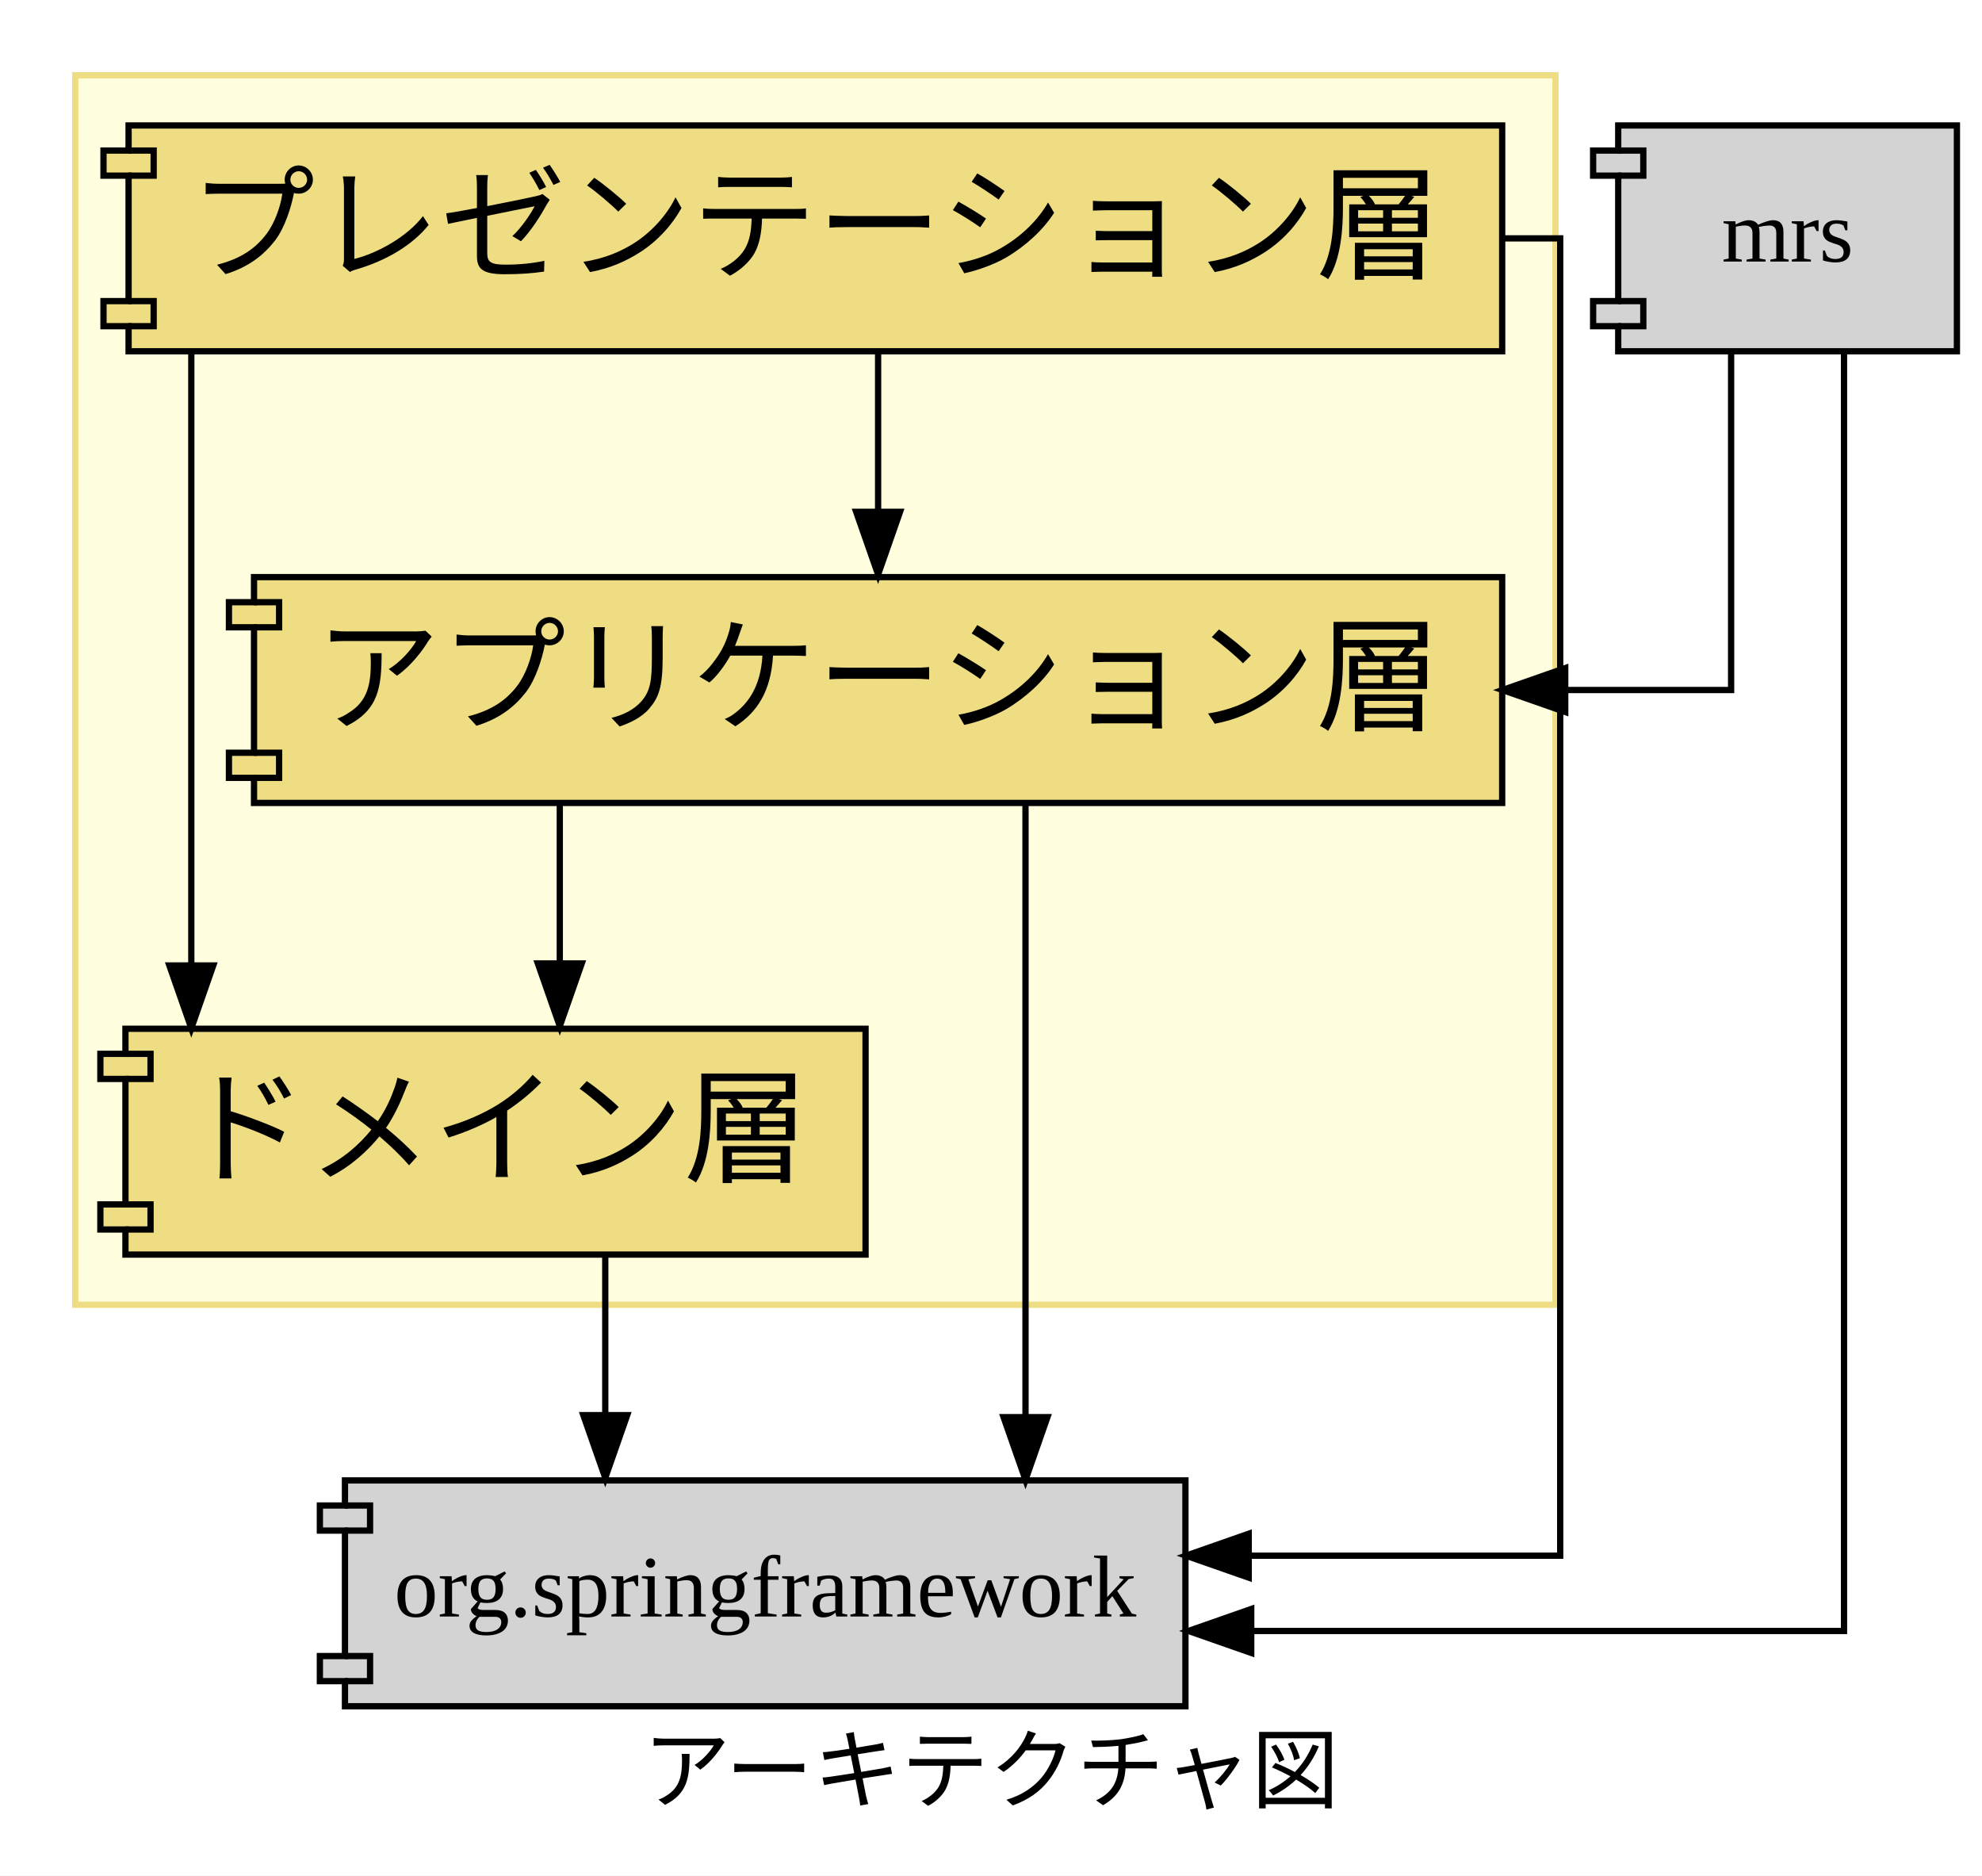
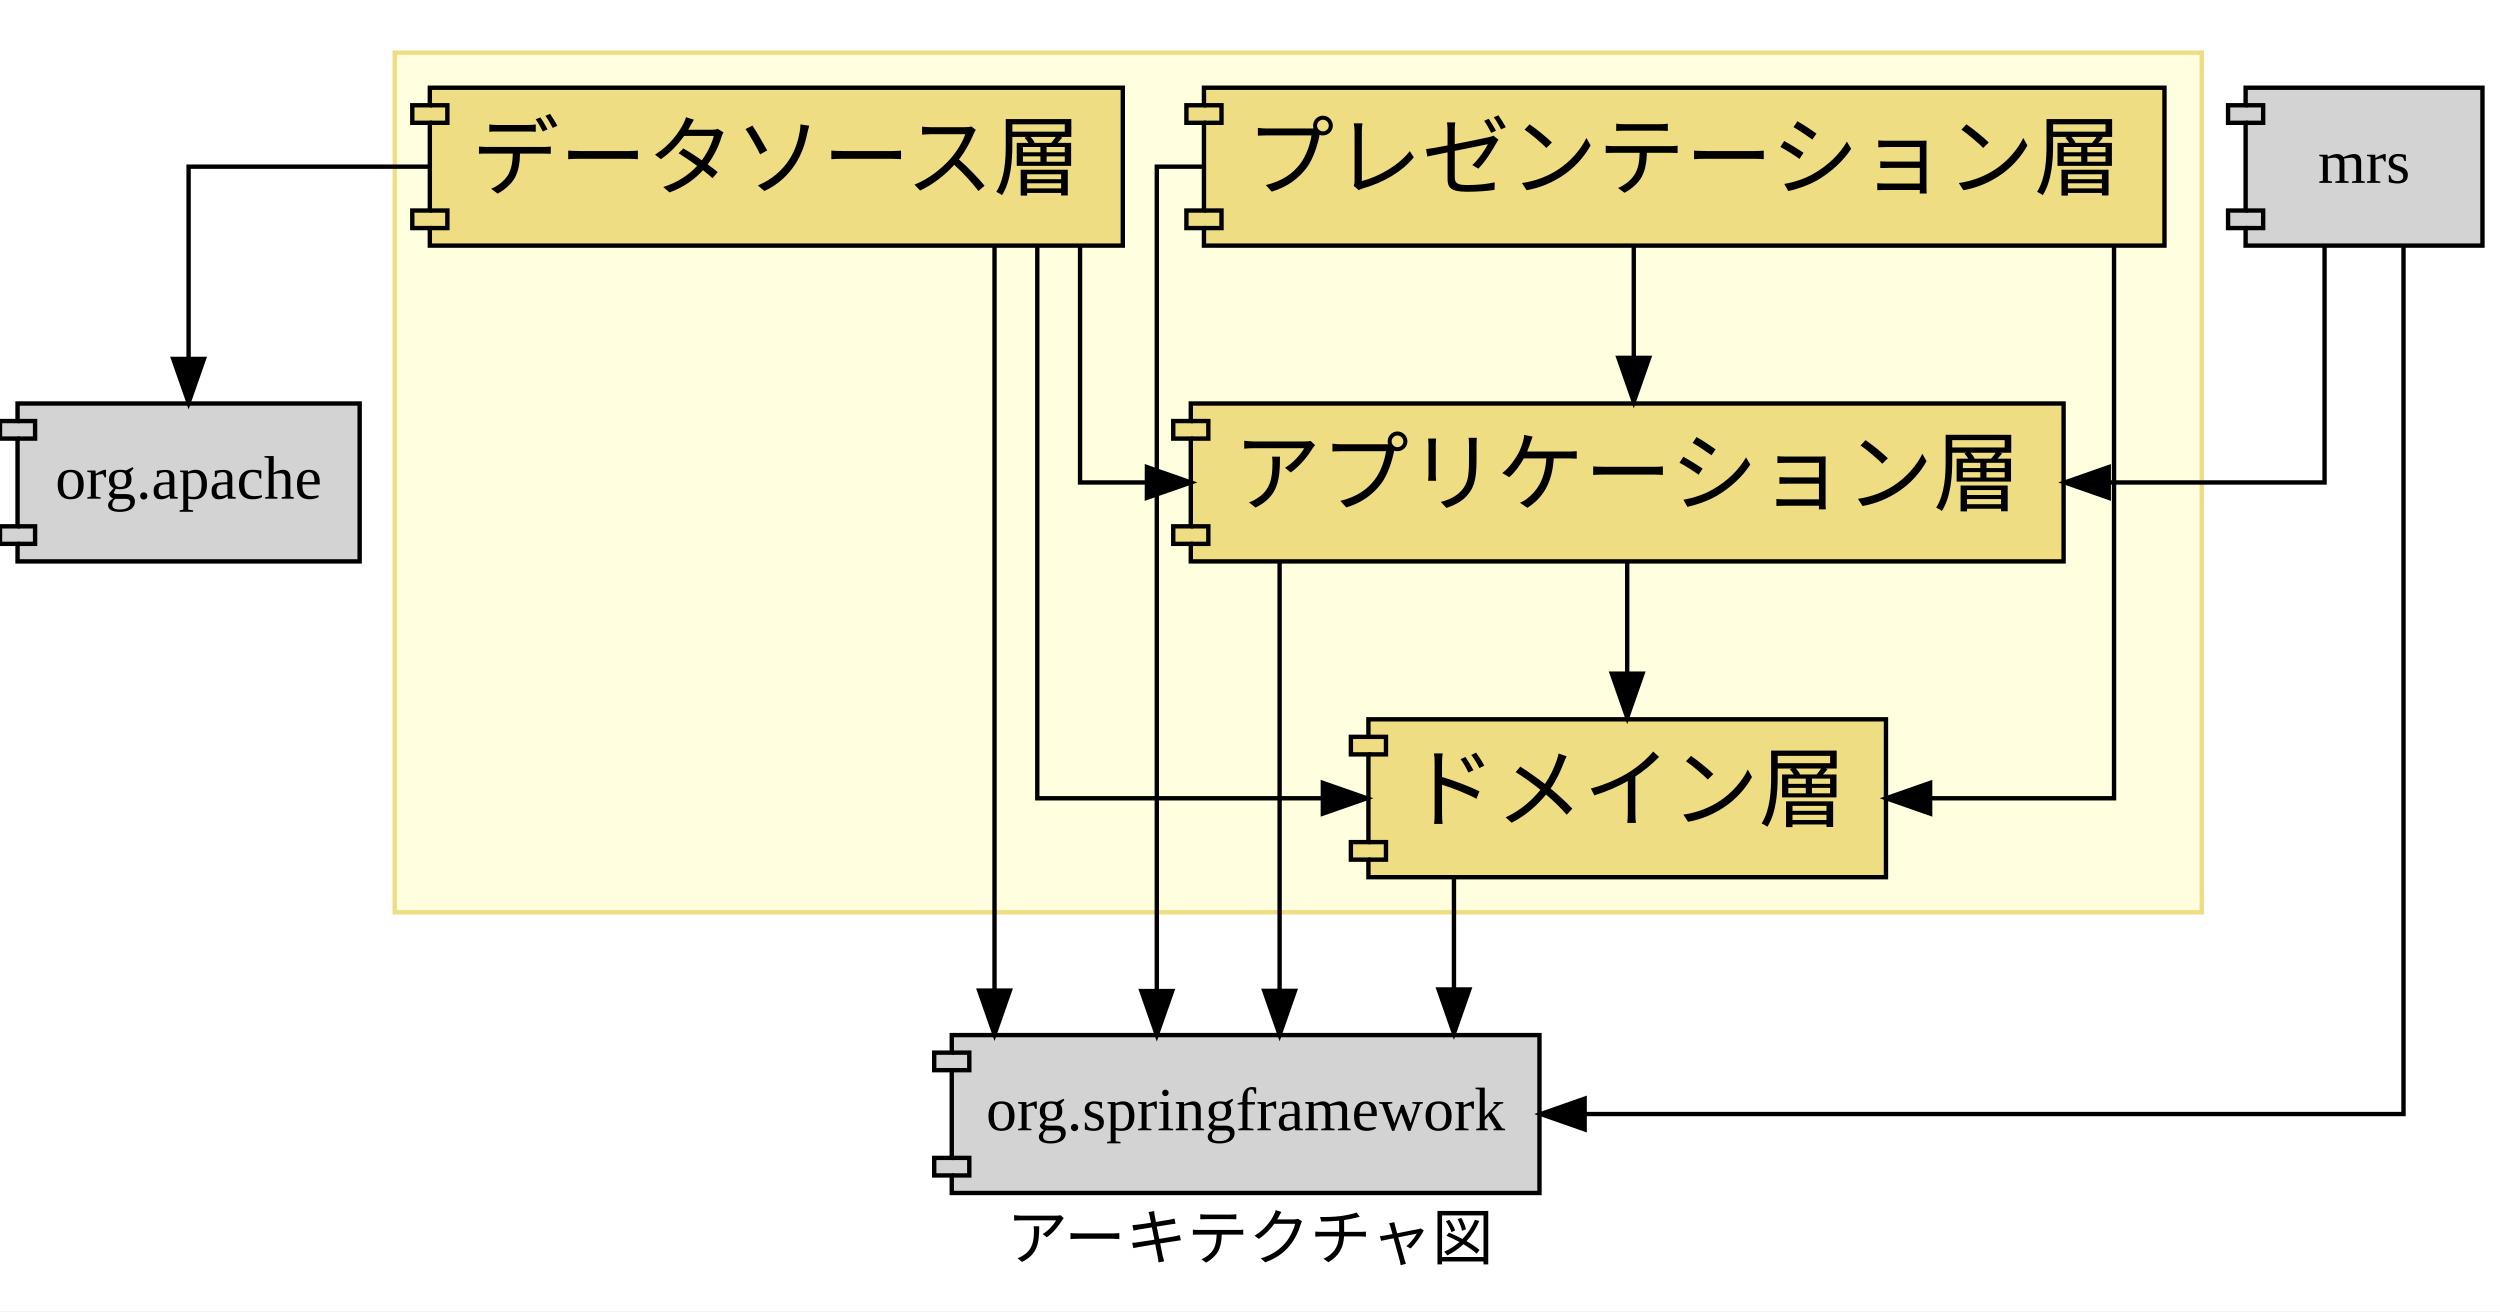
- <svg xmlns="http://www.w3.org/2000/svg" width="316pt" height="299pt" viewBox="0.00 0.00 316.00 299.00">
+ <svg xmlns="http://www.w3.org/2000/svg" width="570pt" height="299pt" viewBox="0.00 0.00 570.00 299.00">
  <g id="graph0" class="graph" transform="scale(1 1) rotate(0) translate(4 295)">
-     <polygon fill="white" stroke="transparent" points="-4,4 -4,-295 312,-295 312,4 -4,4" />
-     <text text-anchor="middle" x="154" y="-7.8" font-family="Times New Roman,serif" font-size="14.00">アーキテクチャ図
+     <polygon fill="white" stroke="transparent" points="-4,4 -4,-295 566,-295 566,4 -4,4" />
+     <text text-anchor="middle" x="281" y="-7.8" font-family="Times New Roman,serif" font-size="14.00">アーキテクチャ図
        </text>
    <g id="clust1" class="cluster">
-       <polygon fill="lightyellow" stroke="#eedd82" points="8,-87 8,-283 244,-283 244,-87 8,-87" />
+       <polygon fill="lightyellow" stroke="#eedd82" points="86,-87 86,-283 498,-283 498,-87 86,-87" />
    </g>
    <g id="node1" class="node">
-       <polygon fill="#eedd82" stroke="black" points="235.5,-203 36.5,-203 36.5,-199 32.5,-199 32.5,-195 36.5,-195 36.5,-175 32.5,-175 32.5,-171 36.5,-171 36.5,-167 235.5,-167 235.5,-203" />
-       <polyline fill="none" stroke="black" points="36.5,-199 40.5,-199 40.5,-195 36.5,-195 " />
-       <polyline fill="none" stroke="black" points="36.5,-175 40.5,-175 40.5,-171 36.5,-171 " />
-       <text text-anchor="middle" x="136" y="-180" font-family="Times New Roman,serif" font-size="20.00">
+       <polygon fill="#eedd82" stroke="black" points="466.5,-203 267.5,-203 267.5,-199 263.5,-199 263.5,-195 267.5,-195 267.5,-175 263.5,-175 263.5,-171 267.5,-171 267.5,-167 466.5,-167 466.5,-203" />
+       <polyline fill="none" stroke="black" points="267.5,-199 271.5,-199 271.5,-195 267.5,-195 " />
+       <polyline fill="none" stroke="black" points="267.5,-175 271.5,-175 271.5,-171 267.5,-171 " />
+       <text text-anchor="middle" x="367" y="-180" font-family="Times New Roman,serif" font-size="20.00">
                アプリケーション層
            </text>
    </g>
    <g id="node2" class="node">
-       <polygon fill="#eedd82" stroke="black" points="134,-131 16,-131 16,-127 12,-127 12,-123 16,-123 16,-103 12,-103 12,-99 16,-99 16,-95 134,-95 134,-131" />
-       <polyline fill="none" stroke="black" points="16,-127 20,-127 20,-123 16,-123 " />
-       <polyline fill="none" stroke="black" points="16,-103 20,-103 20,-99 16,-99 " />
-       <text text-anchor="middle" x="75" y="-108" font-family="Times New Roman,serif" font-size="20.00">ドメイン層
+       <polygon fill="#eedd82" stroke="black" points="426,-131 308,-131 308,-127 304,-127 304,-123 308,-123 308,-103 304,-103 304,-99 308,-99 308,-95 426,-95 426,-131" />
+       <polyline fill="none" stroke="black" points="308,-127 312,-127 312,-123 308,-123 " />
+       <polyline fill="none" stroke="black" points="308,-103 312,-103 312,-99 308,-99 " />
+       <text text-anchor="middle" x="367" y="-108" font-family="Times New Roman,serif" font-size="20.00">ドメイン層
+             </text>
+     </g>
+     <g id="edge7" class="edge">
+       <path fill="none" stroke="black" d="M367,-166.83C367,-166.83 367,-141.41 367,-141.41" />
+       <polygon fill="black" stroke="black" points="370.5,-141.41 367,-131.41 363.5,-141.41 370.5,-141.41" />
+     </g>
+     <g id="node5" class="node">
+       <polygon fill="lightgrey" stroke="black" points="347,-59 213,-59 213,-55 209,-55 209,-51 213,-51 213,-31 209,-31 209,-27 213,-27 213,-23 347,-23 347,-59" />
+       <polyline fill="none" stroke="black" points="213,-55 217,-55 217,-51 213,-51 " />
+       <polyline fill="none" stroke="black" points="213,-31 217,-31 217,-27 213,-27 " />
+       <text text-anchor="middle" x="280" y="-37.3" font-family="Times New Roman,serif" font-size="14.00">
+                 org.springframework
            </text>
    </g>
    <g id="edge5" class="edge">
-       <path fill="none" stroke="black" d="M85.25,-166.83C85.25,-166.83 85.25,-141.41 85.25,-141.41" />
-       <polygon fill="black" stroke="black" points="88.75,-141.41 85.25,-131.41 81.75,-141.41 88.75,-141.41" />
+       <path fill="none" stroke="black" d="M287.75,-166.76C287.75,-166.76 287.75,-69.09 287.75,-69.09" />
+       <polygon fill="black" stroke="black" points="291.25,-69.09 287.75,-59.09 284.25,-69.09 291.25,-69.09" />
+     </g>
+     <g id="edge6" class="edge">
+       <path fill="none" stroke="black" d="M327.5,-94.83C327.5,-94.83 327.5,-69.41 327.5,-69.41" />
+       <polygon fill="black" stroke="black" points="331,-69.41 327.5,-59.41 324,-69.41 331,-69.41" />
+     </g>
+     <g id="node3" class="node">
+       <polygon fill="#eedd82" stroke="black" points="252,-275 94,-275 94,-271 90,-271 90,-267 94,-267 94,-247 90,-247 90,-243 94,-243 94,-239 252,-239 252,-275" />
+       <polyline fill="none" stroke="black" points="94,-271 98,-271 98,-267 94,-267 " />
+       <polyline fill="none" stroke="black" points="94,-247 98,-247 98,-243 94,-243 " />
+       <text text-anchor="middle" x="173" y="-252" font-family="Times New Roman,serif" font-size="20.00">データソース層
+             </text>
+     </g>
+     <g id="edge1" class="edge">
+       <path fill="none" stroke="black" d="M242.25,-238.83C242.25,-217.5 242.25,-185 242.25,-185 242.25,-185 257.5,-185 257.5,-185" />
+       <polygon fill="black" stroke="black" points="257.5,-188.5 267.5,-185 257.49,-181.5 257.5,-188.5" />
+     </g>
+     <g id="edge8" class="edge">
+       <path fill="none" stroke="black" d="M232.5,-238.76C232.5,-200.01 232.5,-113 232.5,-113 232.5,-113 297.61,-113 297.61,-113" />
+       <polygon fill="black" stroke="black" points="297.61,-116.5 307.61,-113 297.61,-109.5 297.61,-116.5" />
+     </g>
+     <g id="edge2" class="edge">
+       <path fill="none" stroke="black" d="M222.75,-238.96C222.75,-238.96 222.75,-69.15 222.75,-69.15" />
+       <polygon fill="black" stroke="black" points="226.25,-69.15 222.75,-59.15 219.25,-69.15 226.25,-69.15" />
+     </g>
+     <g id="node7" class="node">
+       <polygon fill="lightgrey" stroke="black" points="78,-203 0,-203 0,-199 -4,-199 -4,-195 0,-195 0,-175 -4,-175 -4,-171 0,-171 0,-167 78,-167 78,-203" />
+       <polyline fill="none" stroke="black" points="0,-199 4,-199 4,-195 0,-195 " />
+       <polyline fill="none" stroke="black" points="0,-175 4,-175 4,-171 0,-171 " />
+       <text text-anchor="middle" x="39" y="-181.3" font-family="Times New Roman,serif" font-size="14.00">
+                 org.apache
+             </text>
+     </g>
+     <g id="edge12" class="edge">
+       <path fill="none" stroke="black" d="M93.89,-257C64.88,-257 39,-257 39,-257 39,-257 39,-213.17 39,-213.17" />
+       <polygon fill="black" stroke="black" points="42.5,-213.17 39,-203.17 35.5,-213.17 42.5,-213.17" />
    </g>
    <g id="node4" class="node">
-       <polygon fill="lightgrey" stroke="black" points="185,-59 51,-59 51,-55 47,-55 47,-51 51,-51 51,-31 47,-31 47,-27 51,-27 51,-23 185,-23 185,-59" />
-       <polyline fill="none" stroke="black" points="51,-55 55,-55 55,-51 51,-51 " />
-       <polyline fill="none" stroke="black" points="51,-31 55,-31 55,-27 51,-27 " />
-       <text text-anchor="middle" x="118" y="-37.3" font-family="Times New Roman,serif" font-size="14.00">
-                 org.springframework
+       <polygon fill="#eedd82" stroke="black" points="489.5,-275 270.5,-275 270.5,-271 266.5,-271 266.5,-267 270.5,-267 270.5,-247 266.5,-247 266.5,-243 270.5,-243 270.5,-239 489.5,-239 489.5,-275" />
+       <polyline fill="none" stroke="black" points="270.5,-271 274.5,-271 274.5,-267 270.5,-267 " />
+       <polyline fill="none" stroke="black" points="270.5,-247 274.5,-247 274.5,-243 270.5,-243 " />
+       <text text-anchor="middle" x="380" y="-252" font-family="Times New Roman,serif" font-size="20.00">
+                 プレゼンテーション層
            </text>
    </g>
    <g id="edge3" class="edge">
-       <path fill="none" stroke="black" d="M159.5,-166.76C159.5,-166.76 159.5,-69.09 159.5,-69.09" />
-       <polygon fill="black" stroke="black" points="163,-69.09 159.5,-59.09 156,-69.09 163,-69.09" />
+       <path fill="none" stroke="black" d="M368.5,-238.83C368.5,-238.83 368.5,-213.41 368.5,-213.41" />
+       <polygon fill="black" stroke="black" points="372,-213.41 368.5,-203.41 365,-213.41 372,-213.41" />
+     </g>
+     <g id="edge9" class="edge">
+       <path fill="none" stroke="black" d="M478,-238.76C478,-200.01 478,-113 478,-113 478,-113 436.07,-113 436.07,-113" />
+       <polygon fill="black" stroke="black" points="436.07,-109.5 426.07,-113 436.07,-116.5 436.07,-109.5" />
    </g>
    <g id="edge4" class="edge">
-       <path fill="none" stroke="black" d="M92.5,-94.83C92.5,-94.83 92.5,-69.41 92.5,-69.41" />
-       <polygon fill="black" stroke="black" points="96,-69.41 92.5,-59.41 89,-69.41 96,-69.41" />
+       <path fill="none" stroke="black" d="M270.42,-257C263.8,-257 259.75,-257 259.75,-257 259.75,-257 259.75,-69.04 259.75,-69.04" />
+       <polygon fill="black" stroke="black" points="263.25,-69.04 259.75,-59.04 256.25,-69.04 263.25,-69.04" />
    </g>
-     <g id="node3" class="node">
-       <polygon fill="#eedd82" stroke="black" points="235.5,-275 16.5,-275 16.5,-271 12.5,-271 12.5,-267 16.5,-267 16.5,-247 12.5,-247 12.5,-243 16.5,-243 16.5,-239 235.5,-239 235.5,-275" />
-       <polyline fill="none" stroke="black" points="16.5,-271 20.5,-271 20.5,-267 16.5,-267 " />
-       <polyline fill="none" stroke="black" points="16.5,-247 20.5,-247 20.5,-243 16.5,-243 " />
-       <text text-anchor="middle" x="126" y="-252" font-family="Times New Roman,serif" font-size="20.00">
-                 プレゼンテーション層
+     <g id="node6" class="node">
+       <polygon fill="lightgrey" stroke="black" points="562,-275 508,-275 508,-271 504,-271 504,-267 508,-267 508,-247 504,-247 504,-243 508,-243 508,-239 562,-239 562,-275" />
+       <polyline fill="none" stroke="black" points="508,-271 512,-271 512,-267 508,-267 " />
+       <polyline fill="none" stroke="black" points="508,-247 512,-247 512,-243 508,-243 " />
+       <text text-anchor="middle" x="535" y="-253.3" font-family="Times New Roman,serif" font-size="14.00">mrs
            </text>
    </g>
-     <g id="edge1" class="edge">
-       <path fill="none" stroke="black" d="M136,-238.83C136,-238.83 136,-213.41 136,-213.41" />
-       <polygon fill="black" stroke="black" points="139.5,-213.41 136,-203.41 132.5,-213.41 139.5,-213.41" />
+     <g id="edge11" class="edge">
+       <path fill="none" stroke="black" d="M526,-238.83C526,-217.5 526,-185 526,-185 526,-185 476.79,-185 476.79,-185" />
+       <polygon fill="black" stroke="black" points="476.79,-181.5 466.79,-185 476.79,-188.5 476.79,-181.5" />
    </g>
-     <g id="edge6" class="edge">
-       <path fill="none" stroke="black" d="M26.5,-238.76C26.5,-238.76 26.5,-141.09 26.5,-141.09" />
-       <polygon fill="black" stroke="black" points="30,-141.09 26.5,-131.09 23,-141.09 30,-141.09" />
-     </g>
-     <g id="edge2" class="edge">
-       <path fill="none" stroke="black" d="M235.82,-257C241.4,-257 244.75,-257 244.75,-257 244.75,-257 244.75,-47 244.75,-47 244.75,-47 195.09,-47 195.09,-47" />
-       <polygon fill="black" stroke="black" points="195.09,-43.5 185.09,-47 195.09,-50.5 195.09,-43.5" />
-     </g>
-     <g id="node5" class="node">
-       <polygon fill="lightgrey" stroke="black" points="308,-275 254,-275 254,-271 250,-271 250,-267 254,-267 254,-247 250,-247 250,-243 254,-243 254,-239 308,-239 308,-275" />
-       <polyline fill="none" stroke="black" points="254,-271 258,-271 258,-267 254,-267 " />
-       <polyline fill="none" stroke="black" points="254,-247 258,-247 258,-243 254,-243 " />
-       <text text-anchor="middle" x="281" y="-253.3" font-family="Times New Roman,serif" font-size="14.00">mrs
-             </text>
-     </g>
-     <g id="edge8" class="edge">
-       <path fill="none" stroke="black" d="M272,-238.83C272,-217.5 272,-185 272,-185 272,-185 245.55,-185 245.55,-185" />
-       <polygon fill="black" stroke="black" points="245.55,-181.5 235.55,-185 245.55,-188.5 245.55,-181.5" />
-     </g>
-     <g id="edge7" class="edge">
-       <path fill="none" stroke="black" d="M290,-238.83C290,-185.81 290,-35 290,-35 290,-35 195.49,-35 195.49,-35" />
-       <polygon fill="black" stroke="black" points="195.49,-31.5 185.49,-35 195.49,-38.5 195.49,-31.5" />
+     <g id="edge10" class="edge">
+       <path fill="none" stroke="black" d="M544,-238.96C544,-187.04 544,-41 544,-41 544,-41 357.3,-41 357.3,-41" />
+       <polygon fill="black" stroke="black" points="357.3,-37.5 347.3,-41 357.3,-44.5 357.3,-37.5" />
    </g>
  </g>
</svg>
